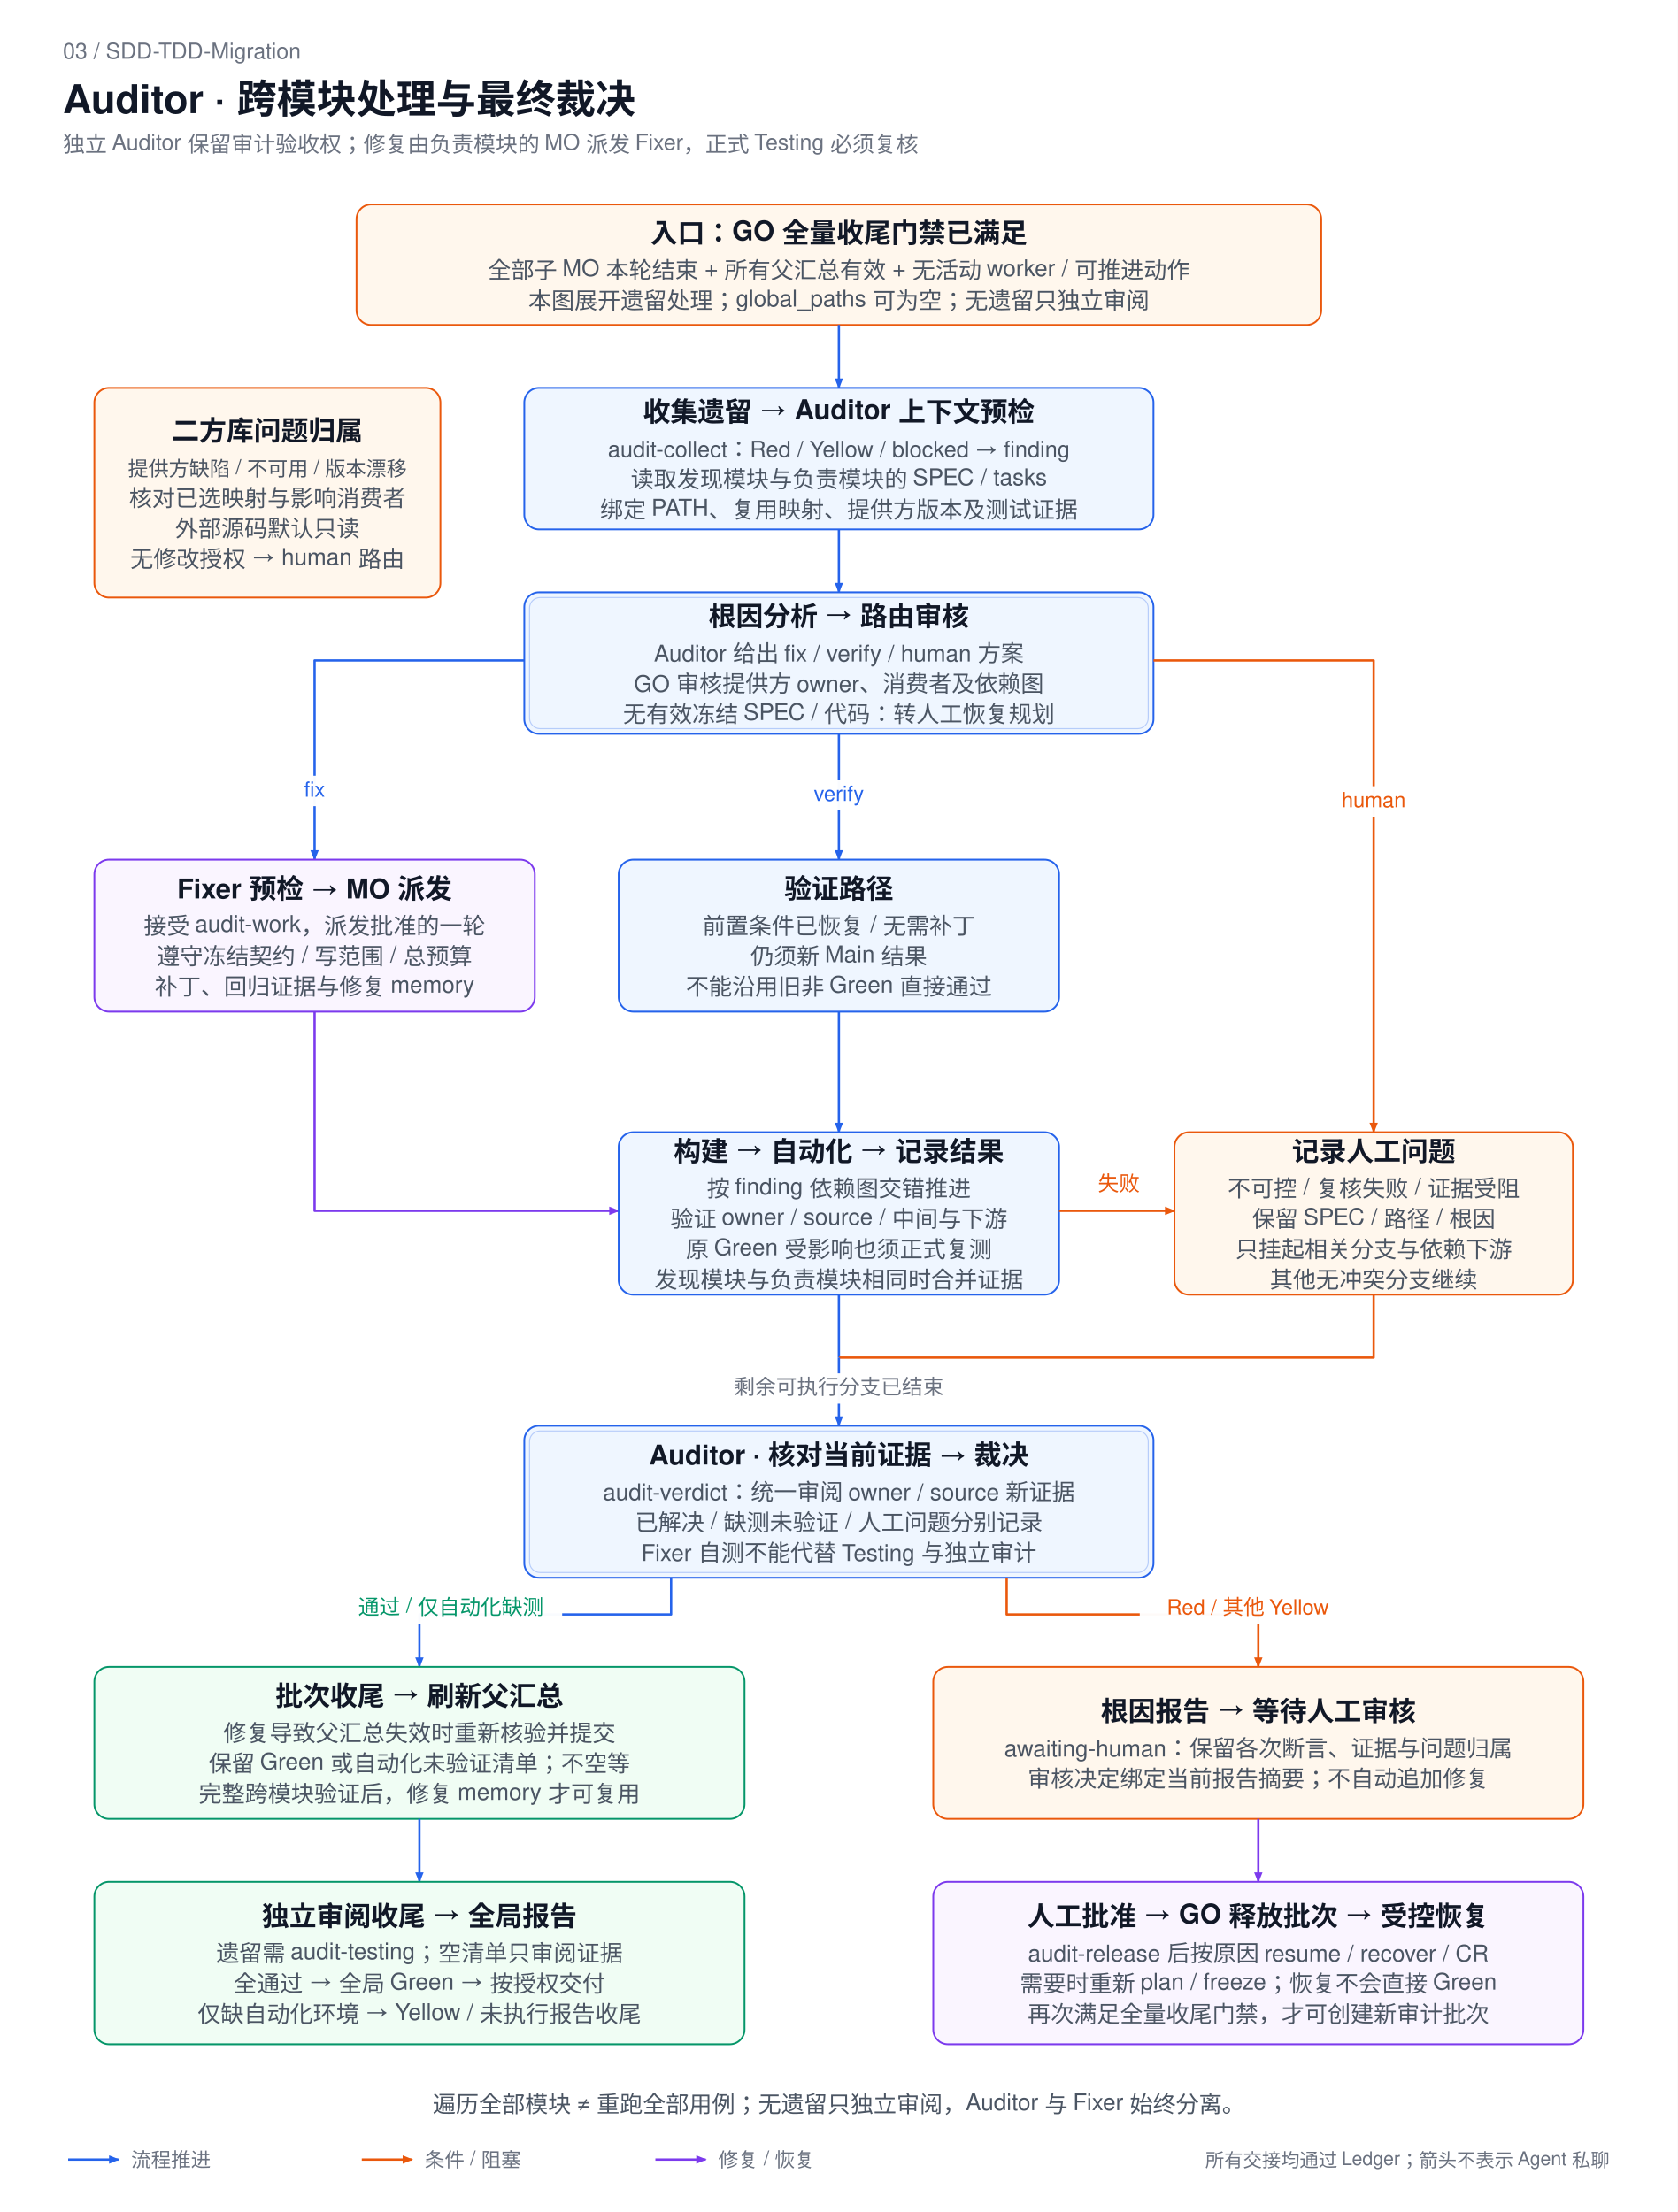
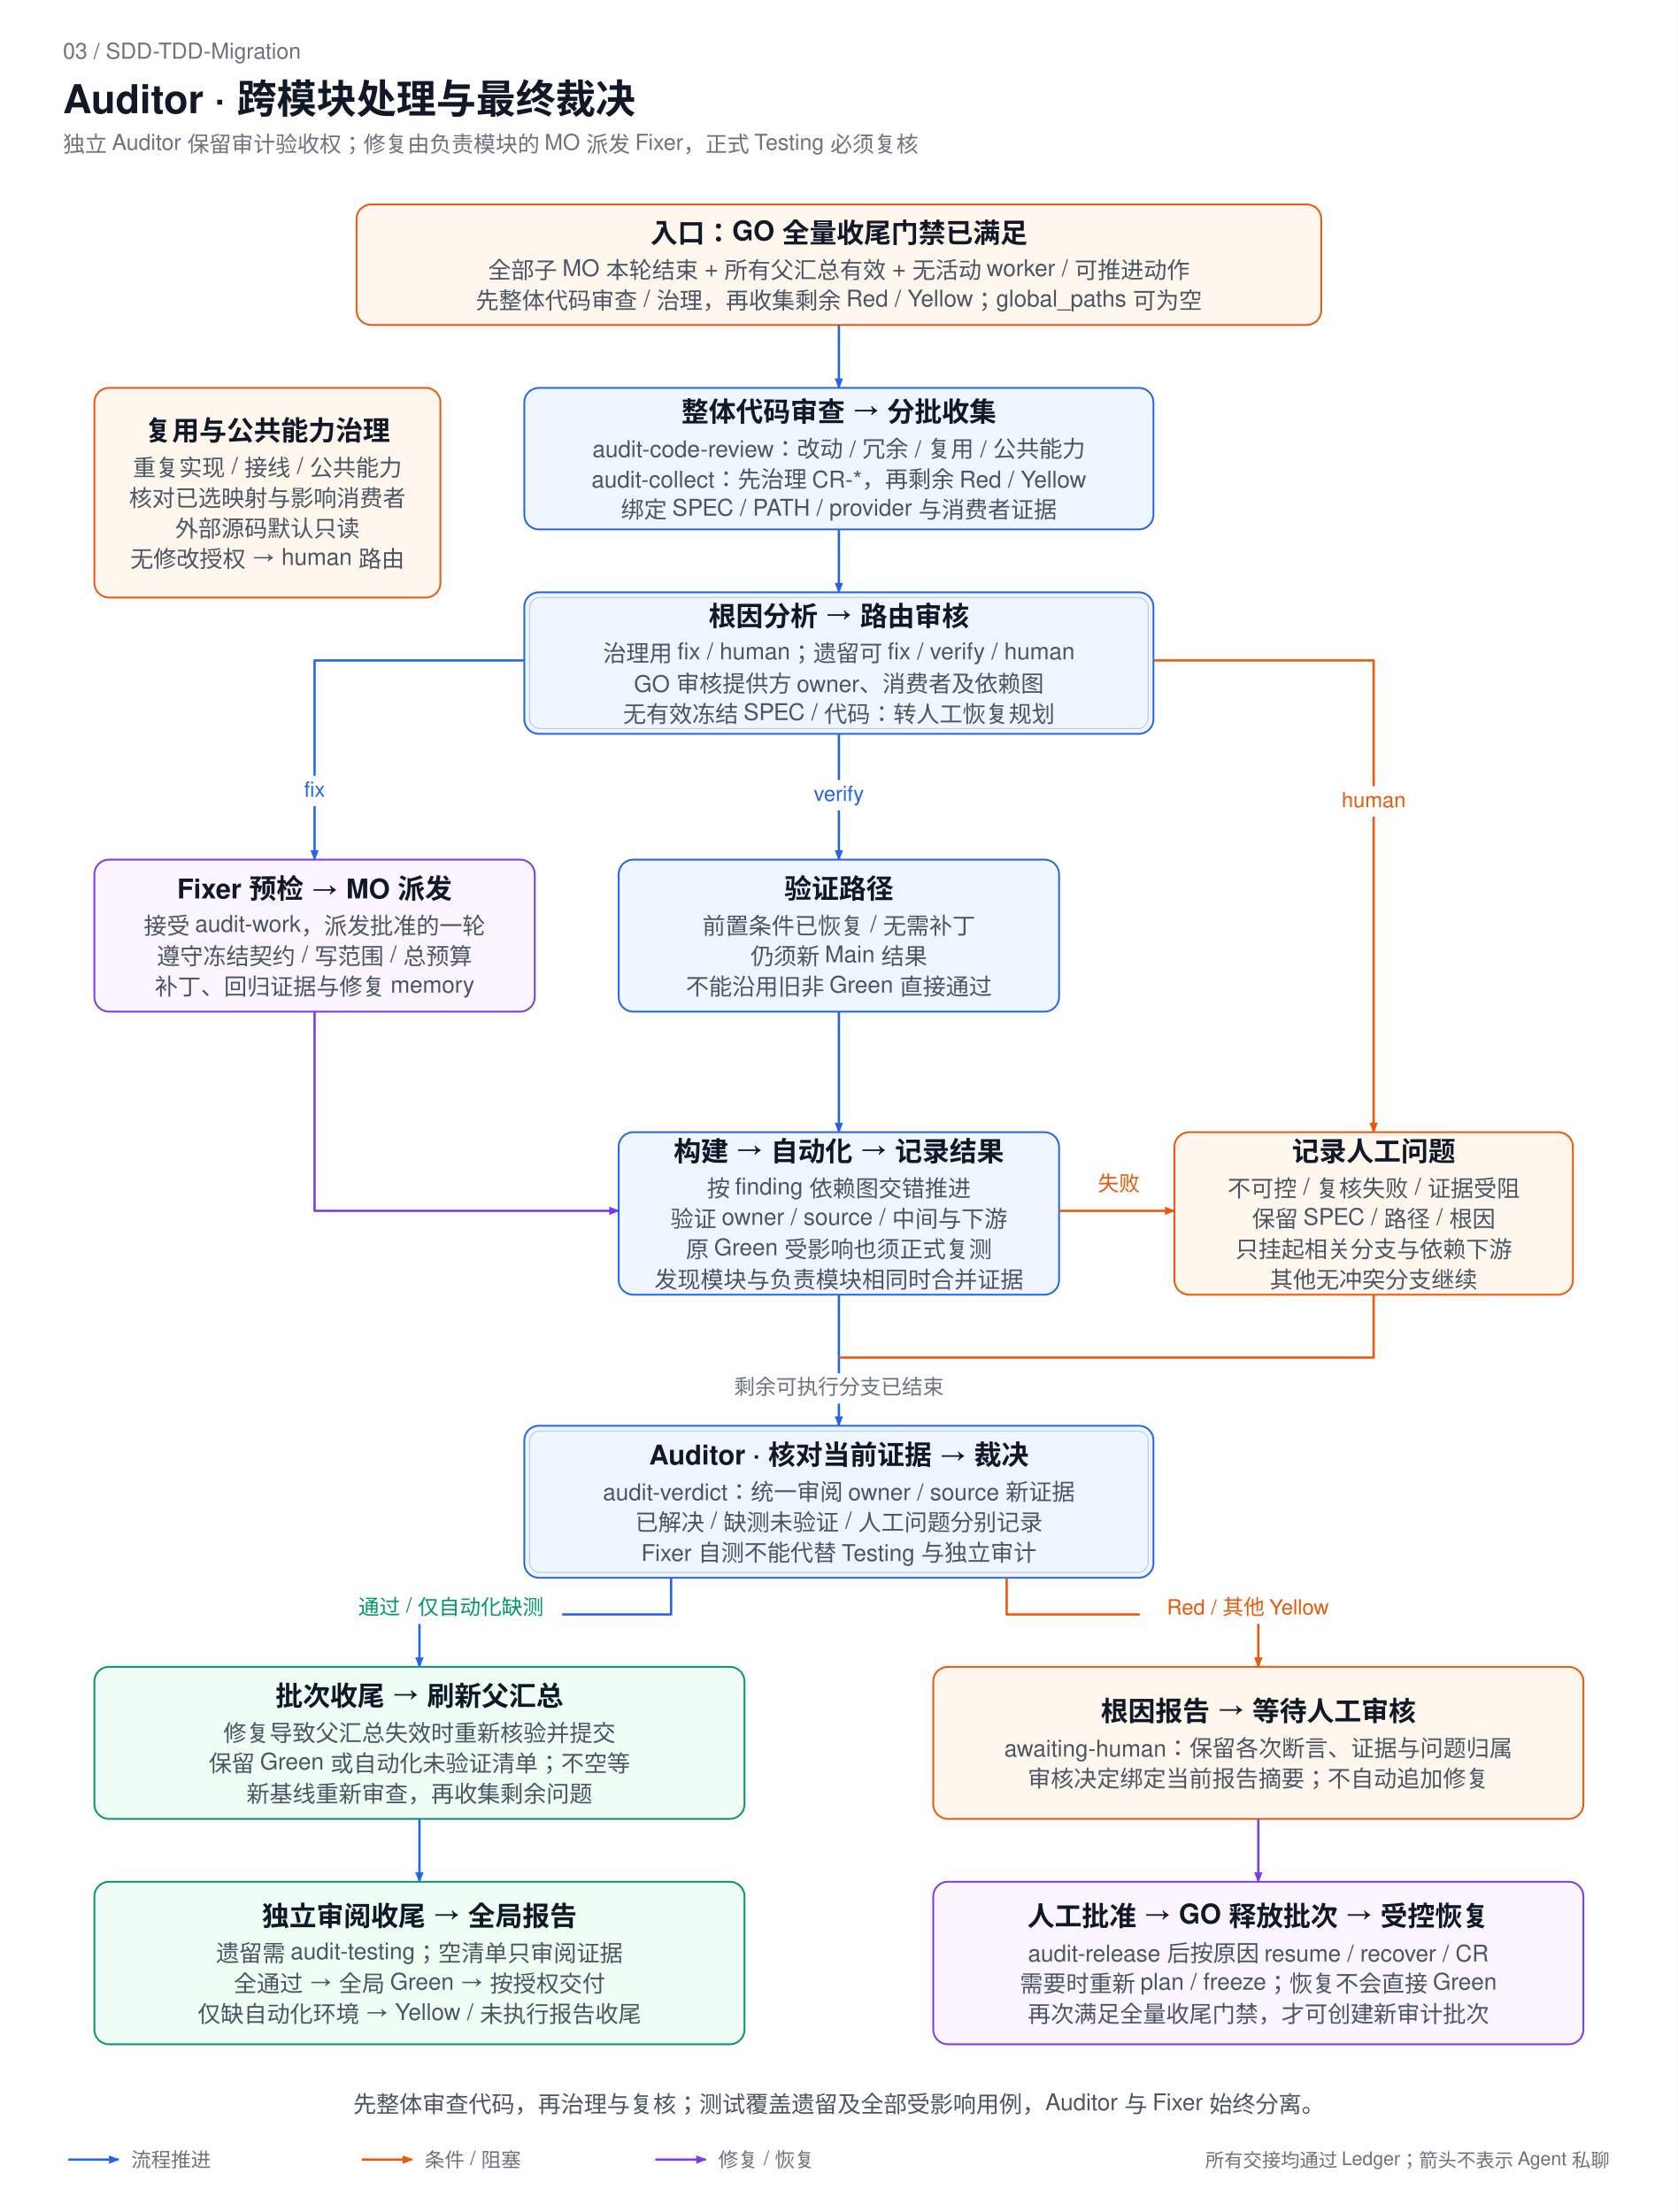
<svg xmlns="http://www.w3.org/2000/svg" width="1600" height="2110" viewBox="0 0 1600 2110" role="img" aria-labelledby="title desc">
  <style>text {font-family: "Helvetica Neue", Helvetica, Arial, "PingFang SC", "Microsoft YaHei", sans-serif;}</style>
  <defs>
    <marker id="arrow-blue" markerWidth="10" markerHeight="8" refX="9" refY="4" orient="auto" markerUnits="userSpaceOnUse">
      <path d="M0,0 L10,4 L0,8 Z" fill="#2563eb" />
    </marker>
    <marker id="arrow-orange" markerWidth="10" markerHeight="8" refX="9" refY="4" orient="auto" markerUnits="userSpaceOnUse">
      <path d="M0,0 L10,4 L0,8 Z" fill="#ea580c" />
    </marker>
    <marker id="arrow-green" markerWidth="10" markerHeight="8" refX="9" refY="4" orient="auto" markerUnits="userSpaceOnUse">
      <path d="M0,0 L10,4 L0,8 Z" fill="#059669" />
    </marker>
    <marker id="arrow-purple" markerWidth="10" markerHeight="8" refX="9" refY="4" orient="auto" markerUnits="userSpaceOnUse">
      <path d="M0,0 L10,4 L0,8 Z" fill="#7c3aed" />
    </marker>
    <marker id="arrow-gray" markerWidth="10" markerHeight="8" refX="9" refY="4" orient="auto" markerUnits="userSpaceOnUse">
      <path d="M0,0 L10,4 L0,8 Z" fill="#6b7280" />
    </marker>
  </defs>
  <rect width="1600" height="2110" fill="white" />
  <text x="60" y="56" font-size="21.00" fill="#6b7280" text-anchor="start" font-weight="400">03  /  SDD-TDD-Migration</text>
  <text x="60" y="108" font-size="38.00" fill="#111827" text-anchor="start" font-weight="700">Auditor · 跨模块处理与最终裁决</text>
  <text x="60" y="145" font-size="21.00" fill="#6b7280" text-anchor="start" font-weight="400">独立 Auditor 保留审计验收权；修复由负责模块的 MO 派发 Fixer，正式 Testing 必须复核</text>
  <rect x="340" y="195" width="920" height="115" rx="14" fill="#fff7ed" stroke="#ea580c" stroke-width="1.7" />
  <text x="800.0" y="231.5" font-size="26.00" fill="#111827" text-anchor="middle" font-weight="650">入口：GO 全量收尾门禁已满足</text>
  <text x="800.0" y="265.5" font-size="22.00" fill="#4b5563" text-anchor="middle" font-weight="400">全部子 MO 本轮结束 + 所有父汇总有效 + 无活动 worker / 可推进动作</text>
-   <text x="800.0" y="294.5" font-size="22.00" fill="#4b5563" text-anchor="middle" font-weight="400">本图展开遗留处理；global_paths 可为空；无遗留只独立审阅</text>
+   <text x="800.0" y="294.5" font-size="22.00" fill="#4b5563" text-anchor="middle" font-weight="400">先整体代码审查 / 治理，再收集剩余 Red / Yellow；global_paths 可为空</text>
  <path d="M800,310 L800,370" fill="none" stroke="#2563eb" stroke-width="2.2" stroke-linejoin="round" marker-end="url(#arrow-blue)" />
  <rect x="500" y="370" width="600" height="135" rx="14" fill="#eff6ff" stroke="#2563eb" stroke-width="1.7" />
-   <text x="800.0" y="402.0" font-size="26.00" fill="#111827" text-anchor="middle" font-weight="650">收集遗留 → Auditor 上下文预检</text>
-   <text x="800.0" y="436.0" font-size="21.39" fill="#4b5563" text-anchor="middle" font-weight="400">audit-collect：Red / Yellow / blocked → finding</text>
-   <text x="800.0" y="465.0" font-size="22.00" fill="#4b5563" text-anchor="middle" font-weight="400">读取发现模块与负责模块的 SPEC / tasks</text>
-   <text x="800.0" y="494.0" font-size="22.00" fill="#4b5563" text-anchor="middle" font-weight="400">绑定 PATH、复用映射、提供方版本及测试证据</text>
+   <text x="800.0" y="402.0" font-size="26.00" fill="#111827" text-anchor="middle" font-weight="650">整体代码审查 → 分批收集</text>
+   <text x="800.0" y="436.0" font-size="22.00" fill="#4b5563" text-anchor="middle" font-weight="400">audit-code-review：改动 / 冗余 / 复用 / 公共能力</text>
+   <text x="800.0" y="465.0" font-size="22.00" fill="#4b5563" text-anchor="middle" font-weight="400">audit-collect：先治理 CR-*，再剩余 Red / Yellow</text>
+   <text x="800.0" y="494.0" font-size="22.00" fill="#4b5563" text-anchor="middle" font-weight="400">绑定 SPEC / PATH / provider 与消费者证据</text>
  <path d="M800,505 L800,565" fill="none" stroke="#2563eb" stroke-width="2.2" stroke-linejoin="round" marker-end="url(#arrow-blue)" />
  <rect x="500" y="565" width="600" height="135" rx="14" fill="#eff6ff" stroke="#2563eb" stroke-width="1.7" />
  <rect x="505" y="570" width="590" height="125" rx="10" fill="none" stroke="#2563eb" stroke-opacity="0.28" />
  <text x="800.0" y="597.0" font-size="26.00" fill="#111827" text-anchor="middle" font-weight="650">根因分析 → 路由审核</text>
-   <text x="800.0" y="631.0" font-size="22.00" fill="#4b5563" text-anchor="middle" font-weight="400">Auditor 给出 fix / verify / human 方案</text>
+   <text x="800.0" y="631.0" font-size="22.00" fill="#4b5563" text-anchor="middle" font-weight="400">治理用 fix / human；遗留可 fix / verify / human</text>
  <text x="800.0" y="660.0" font-size="22.00" fill="#4b5563" text-anchor="middle" font-weight="400">GO 审核提供方 owner、消费者及依赖图</text>
  <text x="800.0" y="689.0" font-size="22.00" fill="#4b5563" text-anchor="middle" font-weight="400">无有效冻结 SPEC / 代码：转人工恢复规划</text>
  <rect x="90" y="370" width="330" height="200" rx="14" fill="#fff7ed" stroke="#ea580c" stroke-width="1.7" />
-   <text x="255.0" y="420.0" font-size="26.00" fill="#111827" text-anchor="middle" font-weight="650">二方库问题归属</text>
-   <text x="255.0" y="454.0" font-size="19.46" fill="#4b5563" text-anchor="middle" font-weight="400">提供方缺陷 / 不可用 / 版本漂移</text>
+   <text x="255.0" y="420.0" font-size="26.00" fill="#111827" text-anchor="middle" font-weight="650">复用与公共能力治理</text>
+   <text x="255.0" y="454.0" font-size="22.00" fill="#4b5563" text-anchor="middle" font-weight="400">重复实现 / 接线 / 公共能力</text>
  <text x="255.0" y="483.0" font-size="22.00" fill="#4b5563" text-anchor="middle" font-weight="400">核对已选映射与影响消费者</text>
  <text x="255.0" y="512.0" font-size="22.00" fill="#4b5563" text-anchor="middle" font-weight="400">外部源码默认只读</text>
  <text x="255.0" y="541.0" font-size="22.00" fill="#4b5563" text-anchor="middle" font-weight="400">无修改授权 → human 路由</text>
  <path d="M500,630 L300,630 L300,820" fill="none" stroke="#2563eb" stroke-width="2.2" stroke-linejoin="round" marker-end="url(#arrow-blue)" />
  <rect x="273.9" y="740" width="52.2" height="29" rx="4" fill="white" opacity="0.97" />
  <text x="300" y="760" font-size="20.00" fill="#2563eb" text-anchor="middle" font-weight="400">fix</text>
  <path d="M800,700 L800,820" fill="none" stroke="#2563eb" stroke-width="2.2" stroke-linejoin="round" marker-end="url(#arrow-blue)" />
  <rect x="756.8" y="744" width="86.4" height="29" rx="4" fill="white" opacity="0.97" />
  <text x="800" y="764" font-size="20.00" fill="#2563eb" text-anchor="middle" font-weight="400">verify</text>
  <path d="M1100,630 L1310,630 L1310,1080" fill="none" stroke="#ea580c" stroke-width="2.2" stroke-linejoin="round" marker-end="url(#arrow-orange)" />
  <rect x="1272.5" y="750" width="75.0" height="29" rx="4" fill="white" opacity="0.97" />
  <text x="1310" y="770" font-size="20.00" fill="#ea580c" text-anchor="middle" font-weight="400">human</text>
  <rect x="90" y="820" width="420" height="145" rx="14" fill="#faf5ff" stroke="#7c3aed" stroke-width="1.7" />
  <text x="300.0" y="857.0" font-size="26.00" fill="#111827" text-anchor="middle" font-weight="650">Fixer 预检 → MO 派发</text>
  <text x="300.0" y="891.0" font-size="22.00" fill="#4b5563" text-anchor="middle" font-weight="400">接受 audit-work，派发批准的一轮</text>
  <text x="300.0" y="920.0" font-size="22.00" fill="#4b5563" text-anchor="middle" font-weight="400">遵守冻结契约 / 写范围 / 总预算</text>
  <text x="300.0" y="949.0" font-size="22.00" fill="#4b5563" text-anchor="middle" font-weight="400">补丁、回归证据与修复 memory</text>
  <rect x="590" y="820" width="420" height="145" rx="14" fill="#eff6ff" stroke="#2563eb" stroke-width="1.7" />
  <text x="800.0" y="857.0" font-size="26.00" fill="#111827" text-anchor="middle" font-weight="650">验证路径</text>
  <text x="800.0" y="891.0" font-size="22.00" fill="#4b5563" text-anchor="middle" font-weight="400">前置条件已恢复 / 无需补丁</text>
  <text x="800.0" y="920.0" font-size="22.00" fill="#4b5563" text-anchor="middle" font-weight="400">仍须新 Main 结果</text>
  <text x="800.0" y="949.0" font-size="22.00" fill="#4b5563" text-anchor="middle" font-weight="400">不能沿用旧非 Green 直接通过</text>
  <path d="M300,965 L300,1155 L590,1155" fill="none" stroke="#7c3aed" stroke-width="2.2" stroke-linejoin="round" marker-end="url(#arrow-purple)" />
  <path d="M800,965 L800,1080" fill="none" stroke="#2563eb" stroke-width="2.2" stroke-linejoin="round" marker-end="url(#arrow-blue)" />
  <rect x="590" y="1080" width="420" height="155" rx="14" fill="#eff6ff" stroke="#2563eb" stroke-width="1.7" />
  <text x="800.0" y="1107.5" font-size="26.00" fill="#111827" text-anchor="middle" font-weight="650">构建 → 自动化 → 记录结果</text>
  <text x="800.0" y="1141.5" font-size="22.00" fill="#4b5563" text-anchor="middle" font-weight="400">按 finding 依赖图交错推进</text>
  <text x="800.0" y="1170.5" font-size="22.00" fill="#4b5563" text-anchor="middle" font-weight="400">验证 owner / source / 中间与下游</text>
  <text x="800.0" y="1199.5" font-size="22.00" fill="#4b5563" text-anchor="middle" font-weight="400">原 Green 受影响也须正式复测</text>
  <text x="800.0" y="1228.5" font-size="22.00" fill="#4b5563" text-anchor="middle" font-weight="400">发现模块与负责模块相同时合并证据</text>
  <path d="M1010,1155 L1120,1155" fill="none" stroke="#ea580c" stroke-width="2.2" stroke-linejoin="round" marker-end="url(#arrow-orange)" />
  <rect x="1038.0" y="1116" width="58" height="29" rx="4" fill="white" opacity="0.97" />
  <text x="1067" y="1136" font-size="20.00" fill="#ea580c" text-anchor="middle" font-weight="400">失败</text>
  <rect x="1120" y="1080" width="380" height="155" rx="14" fill="#fff7ed" stroke="#ea580c" stroke-width="1.7" />
  <text x="1310.0" y="1107.5" font-size="26.00" fill="#111827" text-anchor="middle" font-weight="650">记录人工问题</text>
  <text x="1310.0" y="1141.5" font-size="22.00" fill="#4b5563" text-anchor="middle" font-weight="400">不可控 / 复核失败 / 证据受阻</text>
  <text x="1310.0" y="1170.5" font-size="22.00" fill="#4b5563" text-anchor="middle" font-weight="400">保留 SPEC / 路径 / 根因</text>
  <text x="1310.0" y="1199.5" font-size="22.00" fill="#4b5563" text-anchor="middle" font-weight="400">只挂起相关分支与依赖下游</text>
  <text x="1310.0" y="1228.5" font-size="22.00" fill="#4b5563" text-anchor="middle" font-weight="400">其他无冲突分支继续</text>
  <path d="M800,1235 L800,1295" fill="none" stroke="#2563eb" stroke-width="2.2" stroke-linejoin="round" />
  <path d="M1310,1235 L1310,1295 L800,1295" fill="none" stroke="#ea580c" stroke-width="2.2" stroke-linejoin="round" />
  <path d="M800,1295 L800,1360" fill="none" stroke="#2563eb" stroke-width="2.2" stroke-linejoin="round" marker-end="url(#arrow-blue)" />
  <rect x="691.0" y="1310" width="218" height="29" rx="4" fill="white" opacity="0.97" />
  <text x="800" y="1330" font-size="20.00" fill="#6b7280" text-anchor="middle" font-weight="400">剩余可执行分支已结束</text>
  <rect x="500" y="1360" width="600" height="145" rx="14" fill="#eff6ff" stroke="#2563eb" stroke-width="1.7" />
  <rect x="505" y="1365" width="590" height="135" rx="10" fill="none" stroke="#2563eb" stroke-opacity="0.28" />
  <text x="800.0" y="1397.0" font-size="26.00" fill="#111827" text-anchor="middle" font-weight="650">Auditor · 核对当前证据 → 裁决</text>
  <text x="800.0" y="1431.0" font-size="22.00" fill="#4b5563" text-anchor="middle" font-weight="400">audit-verdict：统一审阅 owner / source 新证据</text>
  <text x="800.0" y="1460.0" font-size="22.00" fill="#4b5563" text-anchor="middle" font-weight="400">已解决 / 缺测未验证 / 人工问题分别记录</text>
  <text x="800.0" y="1489.0" font-size="22.00" fill="#4b5563" text-anchor="middle" font-weight="400">Fixer 自测不能代替 Testing 与独立审计</text>
  <path d="M640,1505 L640,1540 L400,1540 L400,1590" fill="none" stroke="#2563eb" stroke-width="2.2" stroke-linejoin="round" marker-end="url(#arrow-blue)" />
  <rect x="323.9" y="1520" width="212.2" height="29" rx="4" fill="white" opacity="0.97" />
  <text x="430" y="1540" font-size="20.00" fill="#059669" text-anchor="middle" font-weight="400">通过 / 仅自动化缺测</text>
  <path d="M960,1505 L960,1540 L1200,1540 L1200,1590" fill="none" stroke="#ea580c" stroke-width="2.2" stroke-linejoin="round" marker-end="url(#arrow-orange)" />
  <rect x="1086.9" y="1520" width="206.2" height="29" rx="4" fill="white" opacity="0.97" />
  <text x="1190" y="1540" font-size="20.00" fill="#ea580c" text-anchor="middle" font-weight="400">Red / 其他 Yellow</text>
  <rect x="90" y="1590" width="620" height="145" rx="14" fill="#f0fdf4" stroke="#059669" stroke-width="1.7" />
  <text x="400.0" y="1627.0" font-size="26.00" fill="#111827" text-anchor="middle" font-weight="650">批次收尾 → 刷新父汇总</text>
  <text x="400.0" y="1661.0" font-size="22.00" fill="#4b5563" text-anchor="middle" font-weight="400">修复导致父汇总失效时重新核验并提交</text>
  <text x="400.0" y="1690.0" font-size="22.00" fill="#4b5563" text-anchor="middle" font-weight="400">保留 Green 或自动化未验证清单；不空等</text>
-   <text x="400.0" y="1719.0" font-size="22.00" fill="#4b5563" text-anchor="middle" font-weight="400">完整跨模块验证后，修复 memory 才可复用</text>
+   <text x="400.0" y="1719.0" font-size="22.00" fill="#4b5563" text-anchor="middle" font-weight="400">新基线重新审查，再收集剩余问题</text>
  <rect x="890" y="1590" width="620" height="145" rx="14" fill="#fff7ed" stroke="#ea580c" stroke-width="1.7" />
  <text x="1200.0" y="1641.5" font-size="26.00" fill="#111827" text-anchor="middle" font-weight="650">根因报告 → 等待人工审核</text>
  <text x="1200.0" y="1675.5" font-size="22.00" fill="#4b5563" text-anchor="middle" font-weight="400">awaiting-human：保留各次断言、证据与问题归属</text>
  <text x="1200.0" y="1704.5" font-size="22.00" fill="#4b5563" text-anchor="middle" font-weight="400">审核决定绑定当前报告摘要；不自动追加修复</text>
  <path d="M400,1735 L400,1795" fill="none" stroke="#2563eb" stroke-width="2.2" stroke-linejoin="round" marker-end="url(#arrow-blue)" />
  <rect x="90" y="1795" width="620" height="155" rx="14" fill="#f0fdf4" stroke="#059669" stroke-width="1.7" />
  <text x="400.0" y="1837.0" font-size="26.00" fill="#111827" text-anchor="middle" font-weight="650">独立审阅收尾 → 全局报告</text>
  <text x="400.0" y="1871.0" font-size="22.00" fill="#4b5563" text-anchor="middle" font-weight="400">遗留需 audit-testing；空清单只审阅证据</text>
  <text x="400.0" y="1900.0" font-size="22.00" fill="#4b5563" text-anchor="middle" font-weight="400">全通过 → 全局 Green → 按授权交付</text>
  <text x="400.0" y="1929.0" font-size="22.00" fill="#4b5563" text-anchor="middle" font-weight="400">仅缺自动化环境 → Yellow / 未执行报告收尾</text>
  <path d="M1200,1735 L1200,1795" fill="none" stroke="#7c3aed" stroke-width="2.2" stroke-linejoin="round" marker-end="url(#arrow-purple)" />
  <rect x="890" y="1795" width="620" height="155" rx="14" fill="#faf5ff" stroke="#7c3aed" stroke-width="1.7" />
  <text x="1200.0" y="1837.0" font-size="26.00" fill="#111827" text-anchor="middle" font-weight="650">人工批准 → GO 释放批次 → 受控恢复</text>
  <text x="1200.0" y="1871.0" font-size="22.00" fill="#4b5563" text-anchor="middle" font-weight="400">audit-release 后按原因 resume / recover / CR</text>
  <text x="1200.0" y="1900.0" font-size="22.00" fill="#4b5563" text-anchor="middle" font-weight="400">需要时重新 plan / freeze；恢复不会直接 Green</text>
  <text x="1200.0" y="1929.0" font-size="22.00" fill="#4b5563" text-anchor="middle" font-weight="400">再次满足全量收尾门禁，才可创建新审计批次</text>
-   <text x="800" y="2015" font-size="22.00" fill="#4b5563" text-anchor="middle" font-weight="400">遍历全部模块 ≠ 重跑全部用例；无遗留只独立审阅，Auditor 与 Fixer 始终分离。</text>
+   <text x="800" y="2015" font-size="22.00" fill="#4b5563" text-anchor="middle" font-weight="400">先整体审查代码，再治理与复核；测试覆盖遗留及全部受影响用例，Auditor 与 Fixer 始终分离。</text>
  <path d="M65,2060 L113,2060" fill="none" stroke="#2563eb" stroke-width="2.2" stroke-linejoin="round" marker-end="url(#arrow-blue)" />
  <text x="125" y="2067" font-size="19.00" fill="#6b7280" text-anchor="start" font-weight="400">流程推进</text>
  <path d="M345,2060 L393,2060" fill="none" stroke="#ea580c" stroke-width="2.2" stroke-linejoin="round" marker-end="url(#arrow-orange)" />
  <text x="405" y="2067" font-size="19.00" fill="#6b7280" text-anchor="start" font-weight="400">条件 / 阻塞</text>
  <path d="M625,2060 L673,2060" fill="none" stroke="#7c3aed" stroke-width="2.2" stroke-linejoin="round" marker-end="url(#arrow-purple)" />
  <text x="685" y="2067" font-size="19.00" fill="#6b7280" text-anchor="start" font-weight="400">修复 / 恢复</text>
  <text x="1535" y="2067" font-size="18.00" fill="#6b7280" text-anchor="end" font-weight="400">所有交接均通过 Ledger；箭头不表示 Agent 私聊</text>
</svg>
